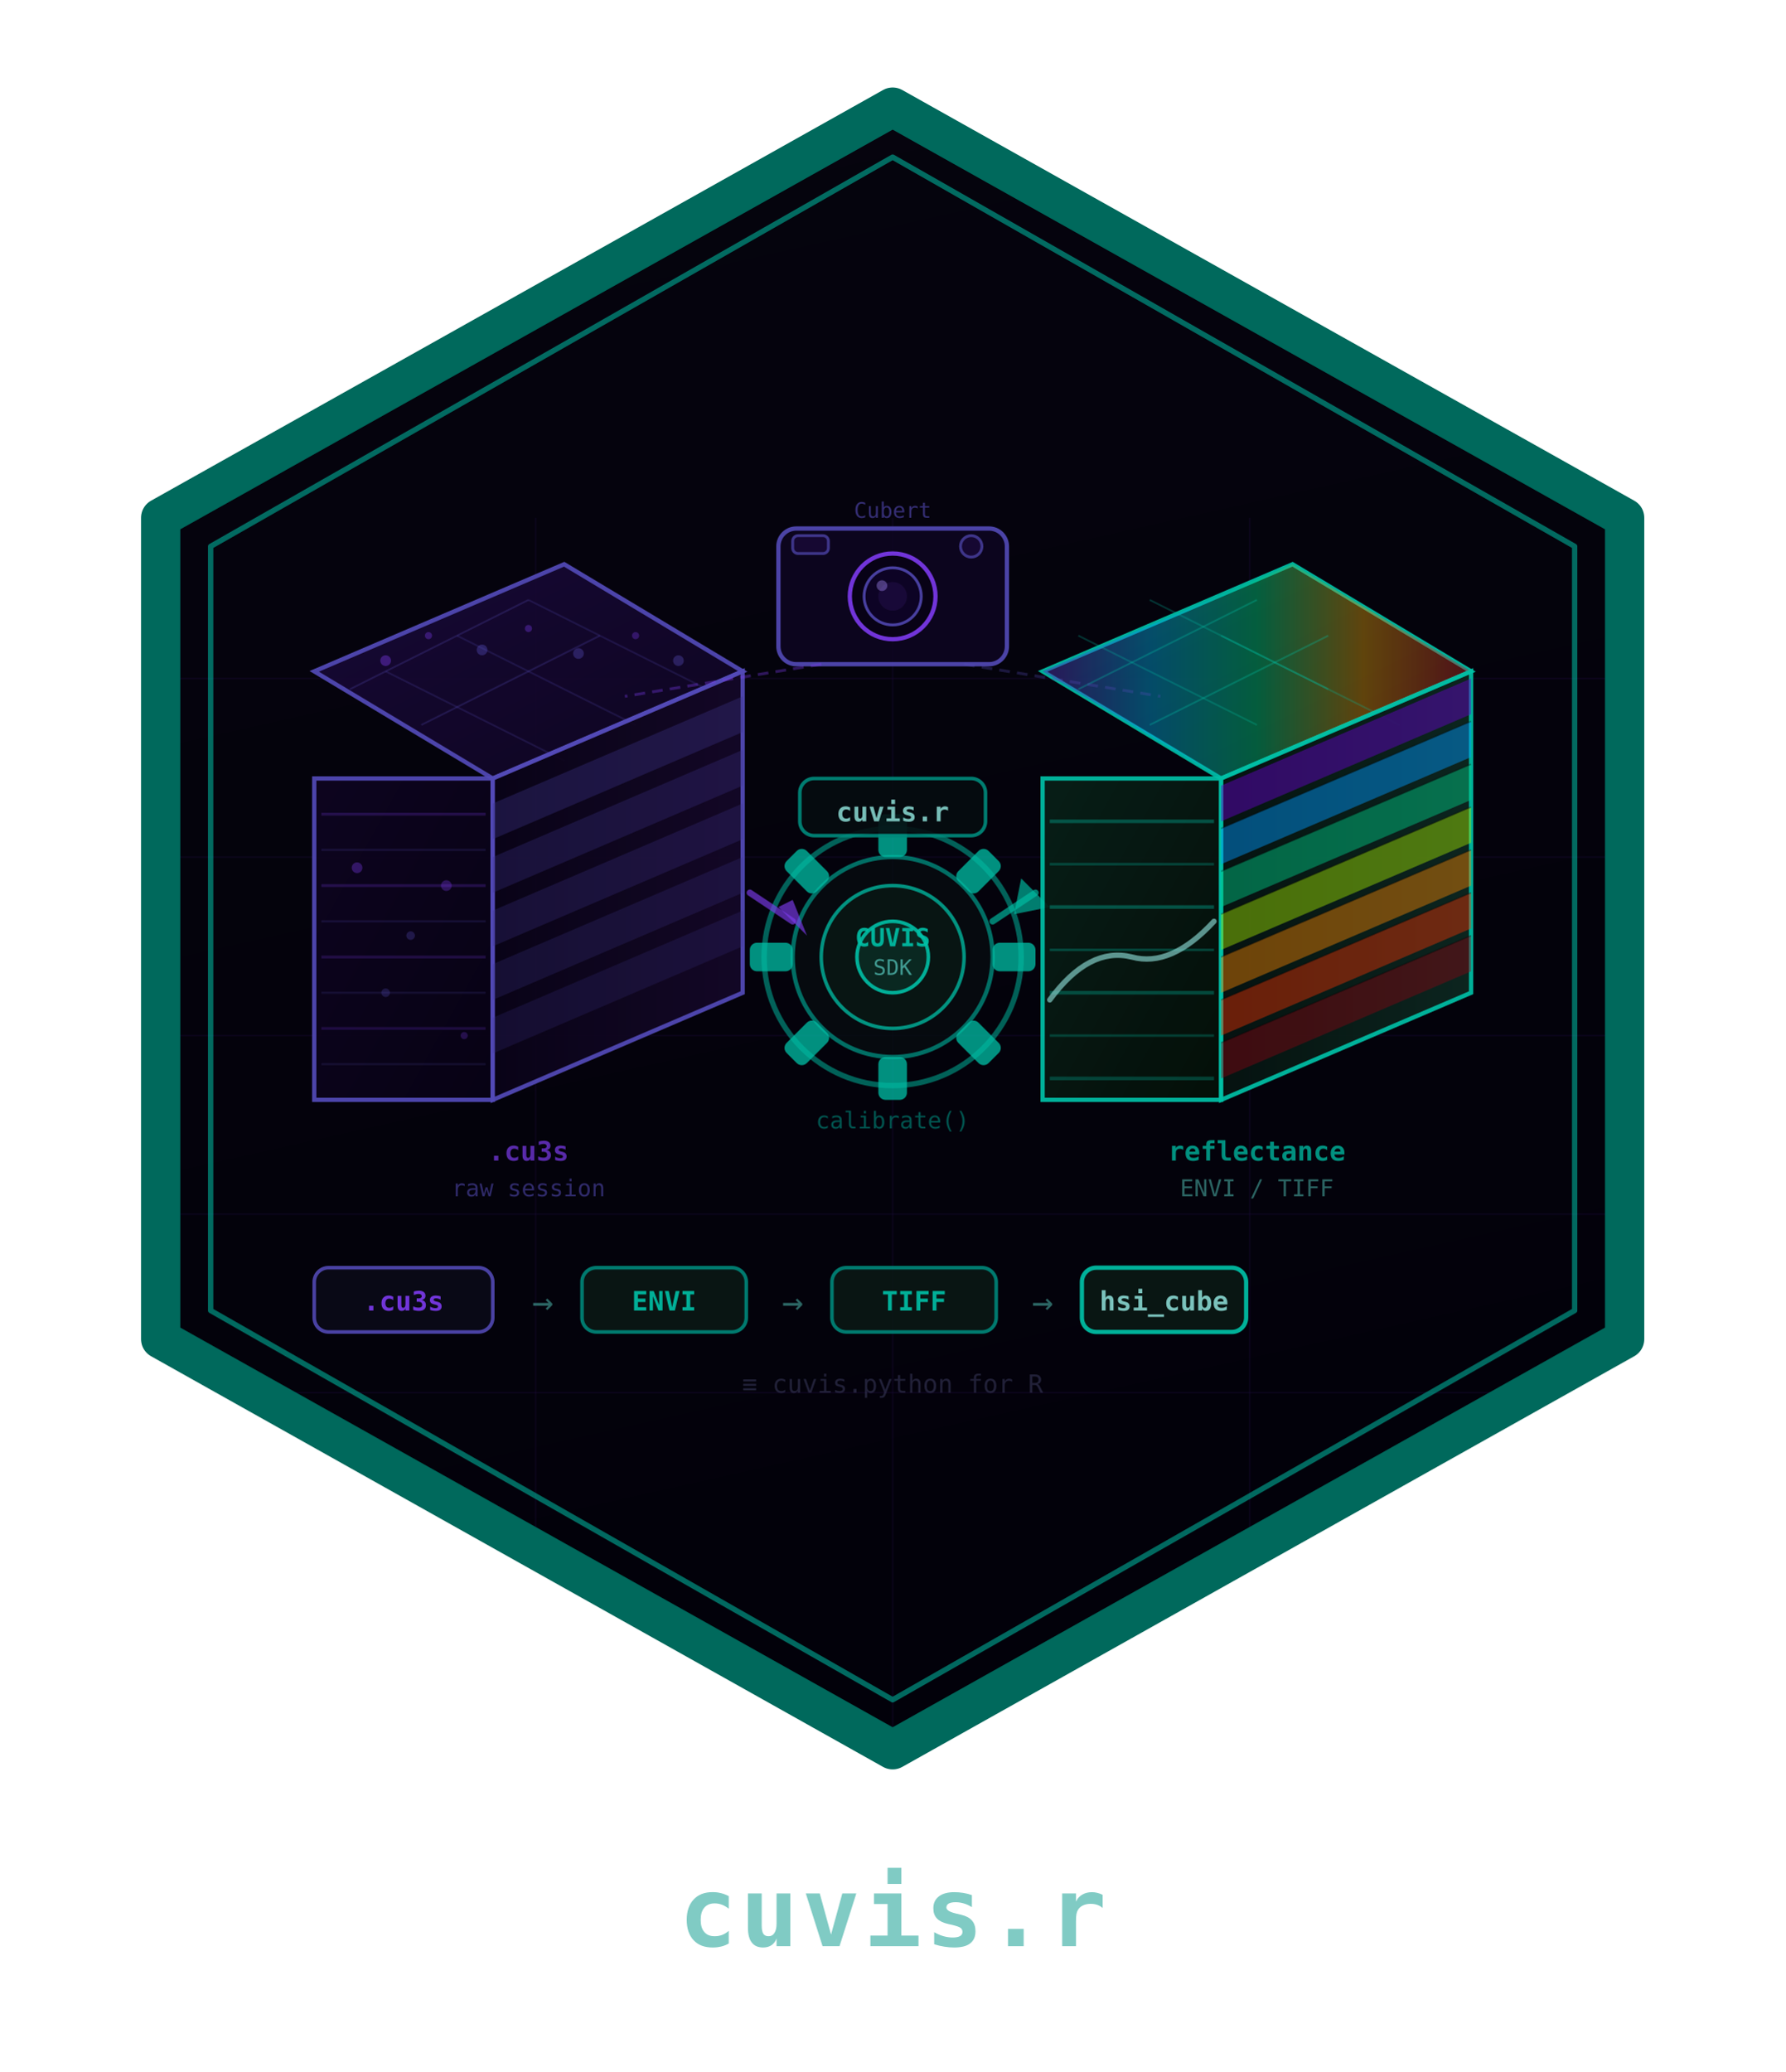
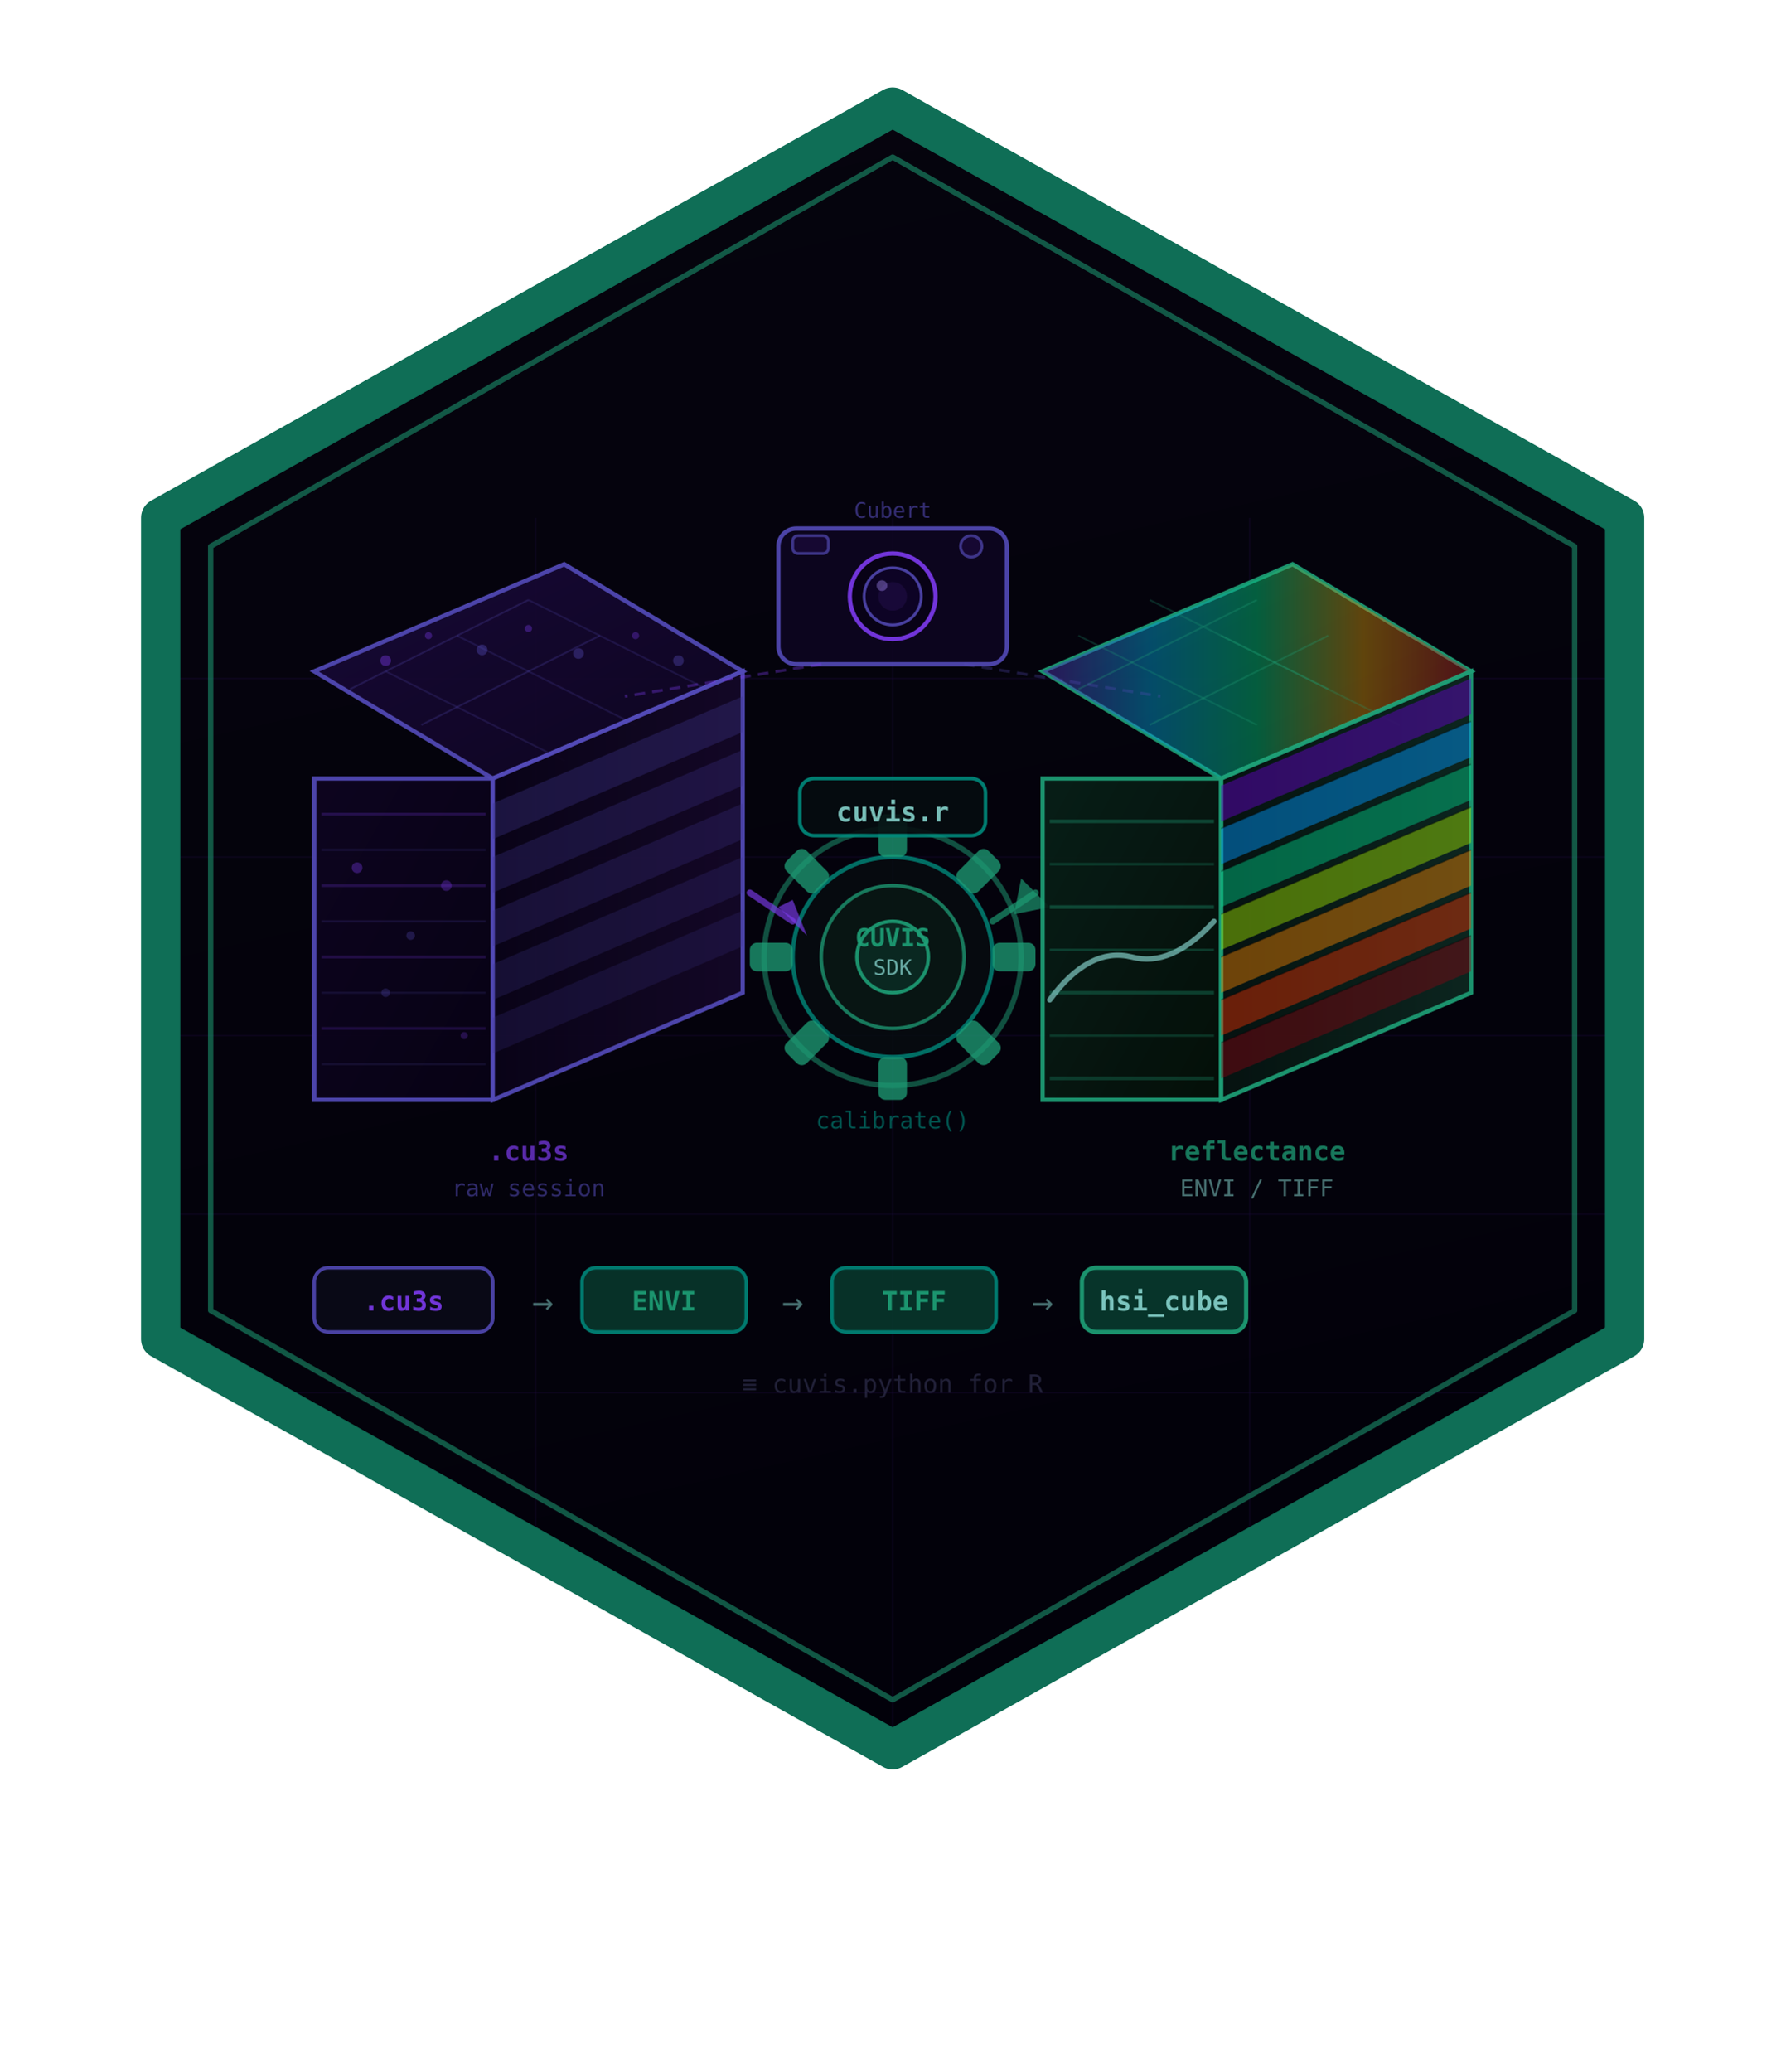
<svg xmlns="http://www.w3.org/2000/svg" width="500" height="580" viewBox="0 0 500 580">
  <defs>
    <linearGradient id="bgcuvis" x1="0" y1="0" x2="0.2" y2="1">
      <stop offset="0%" stop-color="#06040e" />
      <stop offset="100%" stop-color="#02010a" />
    </linearGradient>
    <linearGradient id="rawTop" x1="0" y1="0" x2="1" y2="1">
      <stop offset="0%" stop-color="#1a0a3a" />
      <stop offset="100%" stop-color="#0d0520" />
    </linearGradient>
    <linearGradient id="rawFront" x1="0" y1="0" x2="1" y2="1">
      <stop offset="0%" stop-color="#0e0420" />
      <stop offset="100%" stop-color="#080215" />
    </linearGradient>
    <linearGradient id="rawSide" x1="0" y1="0" x2="1" y2="0">
      <stop offset="0%" stop-color="#0a0318" />
      <stop offset="100%" stop-color="#140828" />
    </linearGradient>
    <linearGradient id="calTop" x1="0" y1="0" x2="1" y2="1">
      <stop offset="0%" stop-color="#0a2a1a" />
      <stop offset="100%" stop-color="#051810" />
    </linearGradient>
    <linearGradient id="calFront" x1="0" y1="0" x2="1" y2="1">
      <stop offset="0%" stop-color="#082018" />
      <stop offset="100%" stop-color="#041008" />
    </linearGradient>
    <linearGradient id="calSide" x1="0" y1="0" x2="1" y2="0">
      <stop offset="0%" stop-color="#061410" />
      <stop offset="100%" stop-color="#0d2820" />
    </linearGradient>
    <linearGradient id="specTop" x1="0" y1="0" x2="1" y2="0">
      <stop offset="0%" stop-color="#6600cc" stop-opacity="0.45" />
      <stop offset="25%" stop-color="#0099ff" stop-opacity="0.45" />
      <stop offset="50%" stop-color="#00cc88" stop-opacity="0.45" />
      <stop offset="75%" stop-color="#ff8800" stop-opacity="0.45" />
      <stop offset="100%" stop-color="#cc0022" stop-opacity="0.45" />
    </linearGradient>
    <clipPath id="hexcuvis">
      <polygon points="250,30 455,145 455,375 250,490 45,375 45,145" />
    </clipPath>
  </defs>
  <polygon points="250,30 455,145 455,375 250,490 45,375 45,145" fill="url(#bgcuvis)" />
  <g clip-path="url(#hexcuvis)">
    <line x1="45" y1="190" x2="455" y2="190" stroke="#1a0a3a" stroke-width="0.4" opacity="0.35" />
    <line x1="45" y1="240" x2="455" y2="240" stroke="#1a0a3a" stroke-width="0.4" opacity="0.35" />
    <line x1="45" y1="290" x2="455" y2="290" stroke="#1a0a3a" stroke-width="0.4" opacity="0.35" />
    <line x1="45" y1="340" x2="455" y2="340" stroke="#1a0a3a" stroke-width="0.4" opacity="0.35" />
    <line x1="45" y1="390" x2="455" y2="390" stroke="#1a0a3a" stroke-width="0.4" opacity="0.35" />
    <line x1="150" y1="145" x2="150" y2="490" stroke="#1a0a3a" stroke-width="0.4" opacity="0.35" />
    <line x1="250" y1="145" x2="250" y2="490" stroke="#1a0a3a" stroke-width="0.4" opacity="0.35" />
    <line x1="350" y1="145" x2="350" y2="490" stroke="#1a0a3a" stroke-width="0.4" opacity="0.35" />
    <polygon points="88,188 158,158 208,188 138,218" fill="url(#rawTop)" stroke="#534AB7" stroke-width="1.2" opacity="0.92" />
    <circle cx="108" cy="185" r="1.5" fill="#7C3AED" opacity="0.4" />
    <circle cx="120" cy="178" r="1" fill="#7C3AED" opacity="0.35" />
    <circle cx="135" cy="182" r="1.5" fill="#534AB7" opacity="0.4" />
    <circle cx="148" cy="176" r="1" fill="#7C3AED" opacity="0.35" />
    <circle cx="162" cy="183" r="1.5" fill="#534AB7" opacity="0.38" />
    <circle cx="178" cy="178" r="1" fill="#7C3AED" opacity="0.32" />
    <circle cx="190" cy="185" r="1.5" fill="#534AB7" opacity="0.38" />
    <line x1="98" y1="193" x2="148" y2="168" stroke="#534AB7" stroke-width="0.5" opacity="0.25" />
    <line x1="118" y1="203" x2="168" y2="178" stroke="#534AB7" stroke-width="0.5" opacity="0.25" />
    <line x1="108" y1="188" x2="158" y2="213" stroke="#534AB7" stroke-width="0.5" opacity="0.2" />
    <line x1="128" y1="178" x2="178" y2="203" stroke="#534AB7" stroke-width="0.5" opacity="0.2" />
    <line x1="148" y1="168" x2="198" y2="193" stroke="#534AB7" stroke-width="0.5" opacity="0.2" />
    <polygon points="88,218 138,218 138,308 88,308" fill="url(#rawFront)" stroke="#534AB7" stroke-width="1.2" opacity="0.92" />
    <line x1="90" y1="228" x2="136" y2="228" stroke="#7C3AED" stroke-width="0.8" opacity="0.22" />
    <line x1="90" y1="238" x2="136" y2="238" stroke="#534AB7" stroke-width="0.6" opacity="0.18" />
    <line x1="90" y1="248" x2="136" y2="248" stroke="#7C3AED" stroke-width="0.8" opacity="0.22" />
    <line x1="90" y1="258" x2="136" y2="258" stroke="#534AB7" stroke-width="0.6" opacity="0.18" />
    <line x1="90" y1="268" x2="136" y2="268" stroke="#7C3AED" stroke-width="0.8" opacity="0.2" />
    <line x1="90" y1="278" x2="136" y2="278" stroke="#534AB7" stroke-width="0.6" opacity="0.15" />
    <line x1="90" y1="288" x2="136" y2="288" stroke="#7C3AED" stroke-width="0.8" opacity="0.18" />
    <line x1="90" y1="298" x2="136" y2="298" stroke="#534AB7" stroke-width="0.6" opacity="0.15" />
    <circle cx="100" cy="243" r="1.5" fill="#7C3AED" opacity="0.35" />
    <circle cx="115" cy="262" r="1.2" fill="#534AB7" opacity="0.3" />
    <circle cx="125" cy="248" r="1.5" fill="#7C3AED" opacity="0.32" />
    <circle cx="108" cy="278" r="1.2" fill="#534AB7" opacity="0.28" />
    <circle cx="130" cy="290" r="1" fill="#7C3AED" opacity="0.25" />
    <polygon points="138,218 208,188 208,278 138,308" fill="url(#rawSide)" stroke="#534AB7" stroke-width="1.2" opacity="0.92" />
    <polygon points="138,225 208,195 208,205 138,235" fill="#3C3489" opacity="0.35" />
    <polygon points="138,240 208,210 208,220 138,250" fill="#3C3489" opacity="0.3" />
    <polygon points="138,255 208,225 208,235 138,265" fill="#3C3489" opacity="0.28" />
    <polygon points="138,270 208,240 208,250 138,280" fill="#3C3489" opacity="0.25" />
    <polygon points="138,285 208,255 208,265 138,295" fill="#3C3489" opacity="0.22" />
    <text font-family="monospace" font-size="7.5" font-weight="700" fill="#7C3AED" opacity="0.7" text-anchor="middle" x="148" y="325">.cu3s</text>
    <text font-family="monospace" font-size="6.5" fill="#534AB7" opacity="0.55" text-anchor="middle" x="148" y="335">raw session</text>
-     <circle cx="250" cy="268" r="36" fill="none" stroke="#00BFA5" stroke-width="1.5" opacity="0.5" />
+     <circle cx="250" cy="268" r="36" fill="none" stroke="#1D9E75" stroke-width="1.5" opacity="0.5" />
    <circle cx="250" cy="268" r="28" fill="#060c10" stroke="#00897B" stroke-width="1.2" opacity="0.8" />
-     <circle cx="250" cy="268" r="20" fill="#081814" stroke="#00BFA5" stroke-width="1" opacity="0.75" />
-     <rect x="246" y="228" width="8" height="12" rx="2" fill="#00BFA5" opacity="0.75" transform="rotate(0   250 268)" />
-     <rect x="246" y="228" width="8" height="12" rx="2" fill="#00BFA5" opacity="0.75" transform="rotate(45  250 268)" />
-     <rect x="246" y="228" width="8" height="12" rx="2" fill="#00BFA5" opacity="0.75" transform="rotate(90  250 268)" />
-     <rect x="246" y="228" width="8" height="12" rx="2" fill="#00BFA5" opacity="0.75" transform="rotate(135 250 268)" />
-     <rect x="246" y="228" width="8" height="12" rx="2" fill="#00BFA5" opacity="0.75" transform="rotate(180 250 268)" />
-     <rect x="246" y="228" width="8" height="12" rx="2" fill="#00BFA5" opacity="0.75" transform="rotate(225 250 268)" />
-     <rect x="246" y="228" width="8" height="12" rx="2" fill="#00BFA5" opacity="0.75" transform="rotate(270 250 268)" />
-     <rect x="246" y="228" width="8" height="12" rx="2" fill="#00BFA5" opacity="0.75" transform="rotate(315 250 268)" />
-     <circle cx="250" cy="268" r="10" fill="#0a2a22" stroke="#00BFA5" stroke-width="1" opacity="0.9" />
-     <text font-family="monospace" font-size="7" font-weight="700" fill="#00BFA5" text-anchor="middle" x="250" y="265" opacity="0.9">CUVIS</text>
-     <text font-family="monospace" font-size="6" fill="#4DB6AC" text-anchor="middle" x="250" y="273" opacity="0.8">SDK</text>
+     <circle cx="250" cy="268" r="20" fill="#081814" stroke="#1D9E75" stroke-width="1" opacity="0.75" />
+     <rect x="246" y="228" width="8" height="12" rx="2" fill="#1D9E75" opacity="0.75" transform="rotate(0   250 268)" />
+     <rect x="246" y="228" width="8" height="12" rx="2" fill="#1D9E75" opacity="0.75" transform="rotate(45  250 268)" />
+     <rect x="246" y="228" width="8" height="12" rx="2" fill="#1D9E75" opacity="0.75" transform="rotate(90  250 268)" />
+     <rect x="246" y="228" width="8" height="12" rx="2" fill="#1D9E75" opacity="0.75" transform="rotate(135 250 268)" />
+     <rect x="246" y="228" width="8" height="12" rx="2" fill="#1D9E75" opacity="0.75" transform="rotate(180 250 268)" />
+     <rect x="246" y="228" width="8" height="12" rx="2" fill="#1D9E75" opacity="0.75" transform="rotate(225 250 268)" />
+     <rect x="246" y="228" width="8" height="12" rx="2" fill="#1D9E75" opacity="0.75" transform="rotate(270 250 268)" />
+     <rect x="246" y="228" width="8" height="12" rx="2" fill="#1D9E75" opacity="0.75" transform="rotate(315 250 268)" />
+     <circle cx="250" cy="268" r="10" fill="#0a2a22" stroke="#1D9E75" stroke-width="1" opacity="0.9" />
+     <text font-family="monospace" font-size="7" font-weight="700" fill="#1D9E75" text-anchor="middle" x="250" y="265" opacity="0.9">CUVIS</text>
+     <text font-family="monospace" font-size="6" fill="#80CBC4" text-anchor="middle" x="250" y="273" opacity="0.8">SDK</text>
    <rect x="224" y="218" width="52" height="16" rx="4" fill="#060c10" stroke="#00897B" stroke-width="1" opacity="0.9" />
    <text font-family="monospace" font-size="7.5" font-weight="700" fill="#80CBC4" text-anchor="middle" x="250" y="230" opacity="0.92">cuvis.r</text>
    <text font-family="monospace" font-size="6.5" fill="#00897B" opacity="0.6" text-anchor="middle" x="250" y="316">calibrate()</text>
    <line x1="210" y1="250" x2="222" y2="258" stroke="#7C3AED" stroke-width="1.8" opacity="0.65" stroke-linecap="round" />
    <polygon points="218,254 226,262 222,252" fill="#7C3AED" opacity="0.65" />
-     <line x1="278" y1="258" x2="290" y2="250" stroke="#00BFA5" stroke-width="1.8" opacity="0.65" stroke-linecap="round" />
-     <polygon points="286,246 294,254 284,256" fill="#00BFA5" opacity="0.65" />
-     <polygon points="292,188 362,158 412,188 342,218" fill="url(#calTop)" stroke="#00BFA5" stroke-width="1.2" opacity="0.92" />
+     <line x1="278" y1="258" x2="290" y2="250" stroke="#1D9E75" stroke-width="1.8" opacity="0.65" stroke-linecap="round" />
+     <polygon points="286,246 294,254 284,256" fill="#1D9E75" opacity="0.65" />
+     <polygon points="292,188 362,158 412,188 342,218" fill="url(#calTop)" stroke="#1D9E75" stroke-width="1.2" opacity="0.92" />
    <polygon points="292,188 362,158 412,188 342,218" fill="url(#specTop)" opacity="0.8" />
-     <line x1="302" y1="193" x2="352" y2="168" stroke="#00BFA5" stroke-width="0.5" opacity="0.3" />
-     <line x1="322" y1="203" x2="372" y2="178" stroke="#00BFA5" stroke-width="0.5" opacity="0.3" />
-     <line x1="342" y1="178" x2="392" y2="203" stroke="#00BFA5" stroke-width="0.5" opacity="0.25" />
-     <line x1="322" y1="168" x2="372" y2="193" stroke="#00BFA5" stroke-width="0.5" opacity="0.25" />
-     <line x1="302" y1="178" x2="352" y2="203" stroke="#00BFA5" stroke-width="0.5" opacity="0.25" />
-     <polygon points="292,218 342,218 342,308 292,308" fill="url(#calFront)" stroke="#00BFA5" stroke-width="1.2" opacity="0.92" />
-     <line x1="294" y1="230" x2="340" y2="230" stroke="#00BFA5" stroke-width="1" opacity="0.35" />
-     <line x1="294" y1="242" x2="340" y2="242" stroke="#00BFA5" stroke-width="0.7" opacity="0.28" />
-     <line x1="294" y1="254" x2="340" y2="254" stroke="#00BFA5" stroke-width="1" opacity="0.35" />
-     <line x1="294" y1="266" x2="340" y2="266" stroke="#00BFA5" stroke-width="0.7" opacity="0.28" />
-     <line x1="294" y1="278" x2="340" y2="278" stroke="#00BFA5" stroke-width="1" opacity="0.32" />
-     <line x1="294" y1="290" x2="340" y2="290" stroke="#00BFA5" stroke-width="0.7" opacity="0.25" />
-     <line x1="294" y1="302" x2="340" y2="302" stroke="#00BFA5" stroke-width="1" opacity="0.28" />
+     <line x1="302" y1="193" x2="352" y2="168" stroke="#1D9E75" stroke-width="0.5" opacity="0.3" />
+     <line x1="322" y1="203" x2="372" y2="178" stroke="#1D9E75" stroke-width="0.5" opacity="0.3" />
+     <line x1="342" y1="178" x2="392" y2="203" stroke="#1D9E75" stroke-width="0.5" opacity="0.25" />
+     <line x1="322" y1="168" x2="372" y2="193" stroke="#1D9E75" stroke-width="0.5" opacity="0.25" />
+     <line x1="302" y1="178" x2="352" y2="203" stroke="#1D9E75" stroke-width="0.5" opacity="0.25" />
+     <polygon points="292,218 342,218 342,308 292,308" fill="url(#calFront)" stroke="#1D9E75" stroke-width="1.2" opacity="0.92" />
+     <line x1="294" y1="230" x2="340" y2="230" stroke="#1D9E75" stroke-width="1" opacity="0.35" />
+     <line x1="294" y1="242" x2="340" y2="242" stroke="#1D9E75" stroke-width="0.7" opacity="0.28" />
+     <line x1="294" y1="254" x2="340" y2="254" stroke="#1D9E75" stroke-width="1" opacity="0.35" />
+     <line x1="294" y1="266" x2="340" y2="266" stroke="#1D9E75" stroke-width="0.7" opacity="0.28" />
+     <line x1="294" y1="278" x2="340" y2="278" stroke="#1D9E75" stroke-width="1" opacity="0.32" />
+     <line x1="294" y1="290" x2="340" y2="290" stroke="#1D9E75" stroke-width="0.7" opacity="0.25" />
+     <line x1="294" y1="302" x2="340" y2="302" stroke="#1D9E75" stroke-width="1" opacity="0.28" />
    <path d="M 294,280 Q 305,265 317,268 Q 328,271 340,258" fill="none" stroke="#80CBC4" stroke-width="1.5" opacity="0.7" stroke-linecap="round" />
-     <polygon points="342,218 412,188 412,278 342,308" fill="url(#calSide)" stroke="#00BFA5" stroke-width="1.2" opacity="0.92" />
+     <polygon points="342,218 412,188 412,278 342,308" fill="url(#calSide)" stroke="#1D9E75" stroke-width="1.2" opacity="0.92" />
    <polygon points="342,220 412,190 412,200 342,230" fill="#6600cc" opacity="0.45" />
    <polygon points="342,232 412,202 412,212 342,242" fill="#0099ff" opacity="0.45" />
    <polygon points="342,244 412,214 412,224 342,254" fill="#00cc88" opacity="0.45" />
    <polygon points="342,256 412,226 412,236 342,266" fill="#aaee00" opacity="0.42" />
    <polygon points="342,268 412,238 412,248 342,278" fill="#ff8800" opacity="0.42" />
    <polygon points="342,280 412,250 412,260 342,290" fill="#ff3300" opacity="0.4" />
    <polygon points="342,292 412,262 412,272 342,302" fill="#990011" opacity="0.38" />
    <line x1="342" y1="232" x2="412" y2="202" stroke="#000" stroke-width="0.4" opacity="0.3" />
    <line x1="342" y1="244" x2="412" y2="214" stroke="#000" stroke-width="0.4" opacity="0.3" />
    <line x1="342" y1="256" x2="412" y2="226" stroke="#000" stroke-width="0.4" opacity="0.3" />
    <line x1="342" y1="268" x2="412" y2="238" stroke="#000" stroke-width="0.4" opacity="0.3" />
    <line x1="342" y1="280" x2="412" y2="250" stroke="#000" stroke-width="0.4" opacity="0.3" />
    <line x1="342" y1="292" x2="412" y2="262" stroke="#000" stroke-width="0.4" opacity="0.3" />
-     <text font-family="monospace" font-size="7.5" font-weight="700" fill="#00BFA5" opacity="0.75" text-anchor="middle" x="352" y="325">reflectance</text>
-     <text font-family="monospace" font-size="6.5" fill="#4DB6AC" opacity="0.55" text-anchor="middle" x="352" y="335">ENVI / TIFF</text>
+     <text font-family="monospace" font-size="7.5" font-weight="700" fill="#1D9E75" opacity="0.75" text-anchor="middle" x="352" y="325">reflectance</text>
+     <text font-family="monospace" font-size="6.5" fill="#80CBC4" opacity="0.55" text-anchor="middle" x="352" y="335">ENVI / TIFF</text>
    <rect x="88" y="355" width="50" height="18" rx="4" fill="#0a0a18" stroke="#534AB7" stroke-width="1" opacity="0.88" />
    <text font-family="monospace" font-size="7.5" font-weight="700" fill="#7C3AED" text-anchor="middle" x="113" y="367" opacity="0.9">.cu3s</text>
-     <text font-family="monospace" font-size="10" fill="#4DB6AC" text-anchor="middle" x="152" y="368" opacity="0.55">→</text>
-     <rect x="163" y="355" width="46" height="18" rx="4" fill="#0a1814" stroke="#00897B" stroke-width="1" opacity="0.88" />
-     <text font-family="monospace" font-size="7.5" font-weight="700" fill="#00BFA5" text-anchor="middle" x="186" y="367" opacity="0.9">ENVI</text>
-     <text font-family="monospace" font-size="10" fill="#4DB6AC" text-anchor="middle" x="222" y="368" opacity="0.55">→</text>
-     <rect x="233" y="355" width="46" height="18" rx="4" fill="#0a1814" stroke="#00897B" stroke-width="1" opacity="0.88" />
-     <text font-family="monospace" font-size="7.5" font-weight="700" fill="#00BFA5" text-anchor="middle" x="256" y="367" opacity="0.9">TIFF</text>
-     <text font-family="monospace" font-size="10" fill="#4DB6AC" text-anchor="middle" x="292" y="368" opacity="0.55">→</text>
-     <rect x="303" y="355" width="46" height="18" rx="4" fill="#0a1814" stroke="#00BFA5" stroke-width="1.2" opacity="0.92" />
+     <text font-family="monospace" font-size="10" fill="#80CBC4" text-anchor="middle" x="152" y="368" opacity="0.55">→</text>
+     <rect x="163" y="355" width="46" height="18" rx="4" fill="#08382C" stroke="#00897B" stroke-width="1" opacity="0.88" />
+     <text font-family="monospace" font-size="7.5" font-weight="700" fill="#1D9E75" text-anchor="middle" x="186" y="367" opacity="0.9">ENVI</text>
+     <text font-family="monospace" font-size="10" fill="#80CBC4" text-anchor="middle" x="222" y="368" opacity="0.55">→</text>
+     <rect x="233" y="355" width="46" height="18" rx="4" fill="#08382C" stroke="#00897B" stroke-width="1" opacity="0.88" />
+     <text font-family="monospace" font-size="7.5" font-weight="700" fill="#1D9E75" text-anchor="middle" x="256" y="367" opacity="0.9">TIFF</text>
+     <text font-family="monospace" font-size="10" fill="#80CBC4" text-anchor="middle" x="292" y="368" opacity="0.55">→</text>
+     <rect x="303" y="355" width="46" height="18" rx="4" fill="#08382C" stroke="#1D9E75" stroke-width="1.2" opacity="0.92" />
    <text font-family="monospace" font-size="7.5" font-weight="700" fill="#80CBC4" text-anchor="middle" x="326" y="367" opacity="0.95">hsi_cube</text>
    <text font-family="monospace" font-size="7" fill="#3a3a5c" opacity="0.55" text-anchor="middle" x="250" y="390">≡ cuvis.python for R</text>
    <rect x="218" y="148" width="64" height="38" rx="5" fill="#0d0520" stroke="#534AB7" stroke-width="1.2" opacity="0.9" />
    <circle cx="250" cy="167" r="12" fill="#080215" stroke="#7C3AED" stroke-width="1.2" opacity="0.9" />
    <circle cx="250" cy="167" r="8" fill="#0e0428" stroke="#534AB7" stroke-width="0.8" opacity="0.85" />
    <circle cx="250" cy="167" r="4" fill="#1a0a3a" opacity="0.9" />
    <circle cx="247" cy="164" r="1.5" fill="#a78bfa" opacity="0.4" />
    <rect x="222" y="150" width="10" height="5" rx="1.5" fill="#1a0a3a" stroke="#534AB7" stroke-width="0.8" opacity="0.7" />
    <circle cx="272" cy="153" r="3" fill="#1a0a3a" stroke="#534AB7" stroke-width="0.8" opacity="0.7" />
    <text font-family="monospace" font-size="6" fill="#534AB7" opacity="0.6" text-anchor="middle" x="250" y="145">Cubert</text>
    <line x1="230" y1="186" x2="175" y2="195" stroke="#7C3AED" stroke-width="0.8" stroke-dasharray="3 2" opacity="0.35" />
    <line x1="270" y1="186" x2="325" y2="195" stroke="#534AB7" stroke-width="0.8" stroke-dasharray="3 2" opacity="0.3" />
  </g>
-   <polygon points="250,30 455,145 455,375 250,490 45,375 45,145" fill="none" stroke="#00695C" stroke-width="11" stroke-linejoin="round" />
-   <polygon points="250,44 441,153 441,367 250,476 59,367 59,153" fill="none" stroke="#00BFA5" stroke-width="1.5" stroke-linejoin="round" opacity="0.55" />
-   <text font-family="monospace" font-weight="700" font-size="27" fill="#80CBC4" text-anchor="middle" x="250" y="545" letter-spacing="1">cuvis.r</text>
+   <polygon points="250,30 455,145 455,375 250,490 45,375 45,145" fill="none" stroke="#0F6E56" stroke-width="11" stroke-linejoin="round" />
+   <polygon points="250,44 441,153 441,367 250,476 59,367 59,153" fill="none" stroke="#1D9E75" stroke-width="1.5" stroke-linejoin="round" opacity="0.55" />
</svg>
